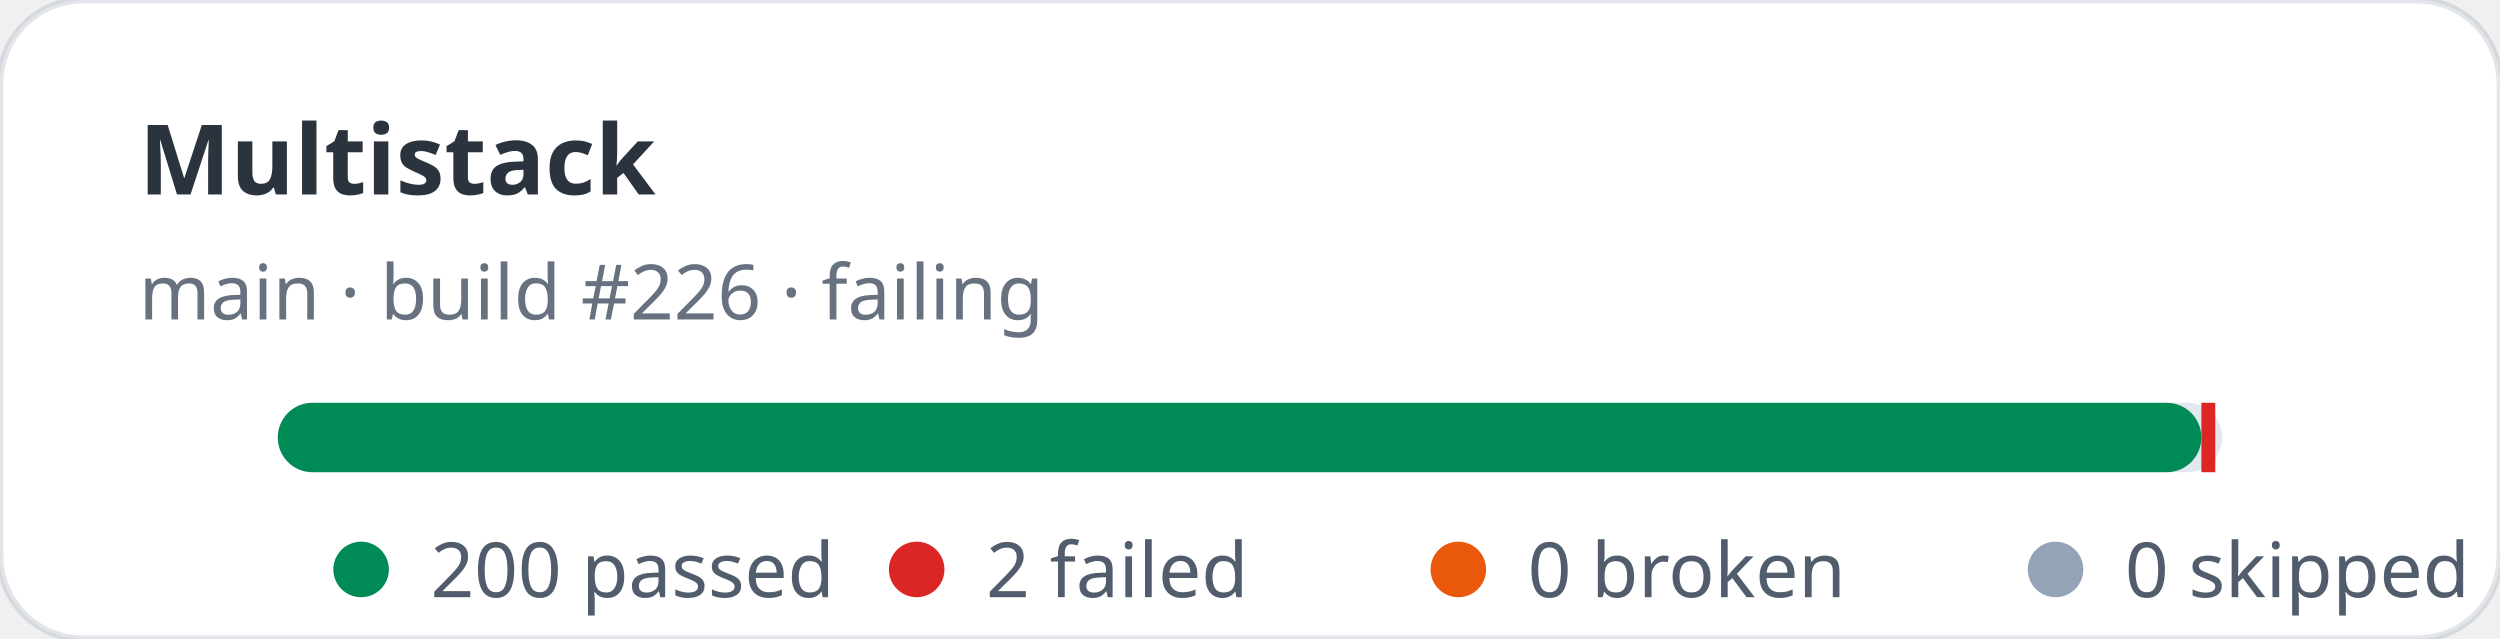
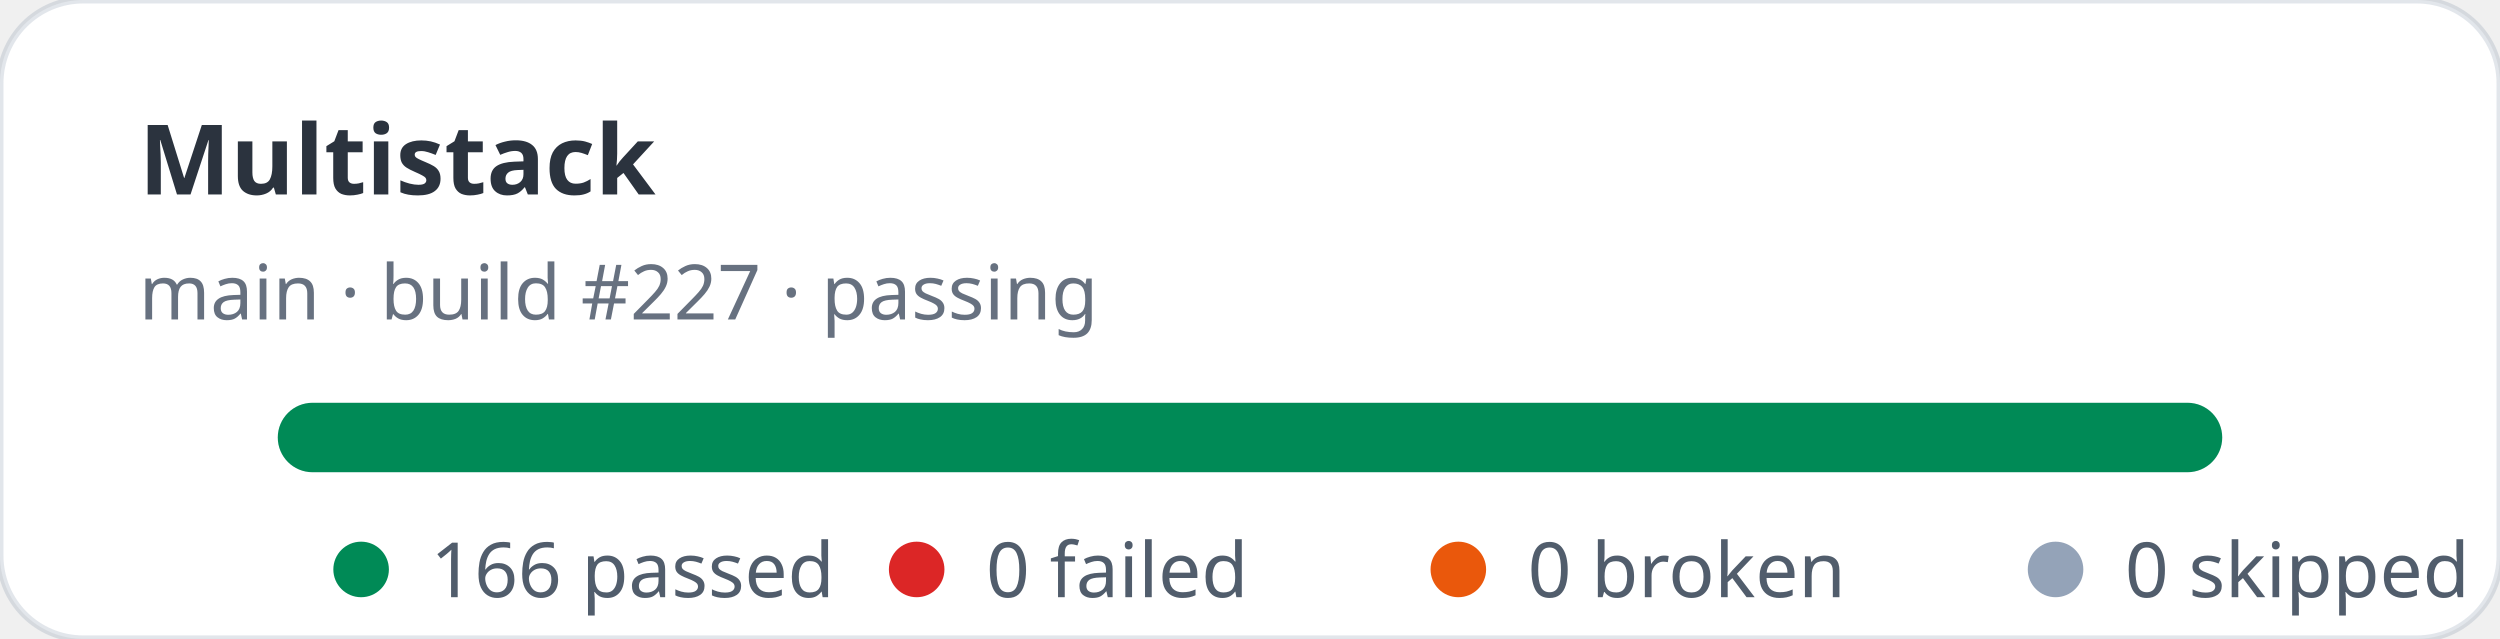
- <svg xmlns="http://www.w3.org/2000/svg" width="360" height="92" viewBox="0 0 360 92" role="img" aria-label="Multistack stats: 200 passed, 2 failed">
+ <svg xmlns="http://www.w3.org/2000/svg" width="360" height="92" viewBox="0 0 360 92" role="img" aria-label="Multistack stats: 166 passed, 0 failed">
  <rect width="360" height="92" rx="12" fill="#ffffff" stroke="rgba(11,48,86,0.12)" />
  <text x="20" y="28" fill="rgba(1,10,24,0.83)" font-family="ui-sans-serif,system-ui,sans-serif" font-size="14" font-weight="700">Multistack</text>
-   <text x="20" y="46" fill="rgba(2,19,44,0.6)" font-family="ui-sans-serif,system-ui,sans-serif" font-size="11">main · build #226 · failing</text>
+   <text x="20" y="46" fill="rgba(2,19,44,0.6)" font-family="ui-sans-serif,system-ui,sans-serif" font-size="11">main · build #227 · passing</text>
  <rect x="40" y="58" width="280" height="10" rx="5" fill="#e2e8f0" />
-   <rect x="40" y="58" width="277" height="10" rx="5" fill="#008a56" />
-   <rect x="317" y="58" width="2" height="10" fill="#dc2626" />
+   <rect x="40" y="58" width="280" height="10" rx="5" fill="#008a56" />
  <g font-family="ui-sans-serif,system-ui,sans-serif" font-size="11" fill="rgba(1,18,40,0.68)">
    <circle cx="52" cy="82" r="4" fill="#008a56" />
-     <text x="62" y="86">200 passed</text>
+     <text x="62" y="86">166 passed</text>
    <circle cx="132" cy="82" r="4" fill="#dc2626" />
-     <text x="142" y="86">2 failed</text>
+     <text x="142" y="86">0 failed</text>
    <circle cx="210" cy="82" r="4" fill="#ea580c" />
    <text x="220" y="86">0 broken</text>
    <circle cx="296" cy="82" r="4" fill="#94a3b8" />
    <text x="306" y="86">0 skipped</text>
  </g>
</svg>
